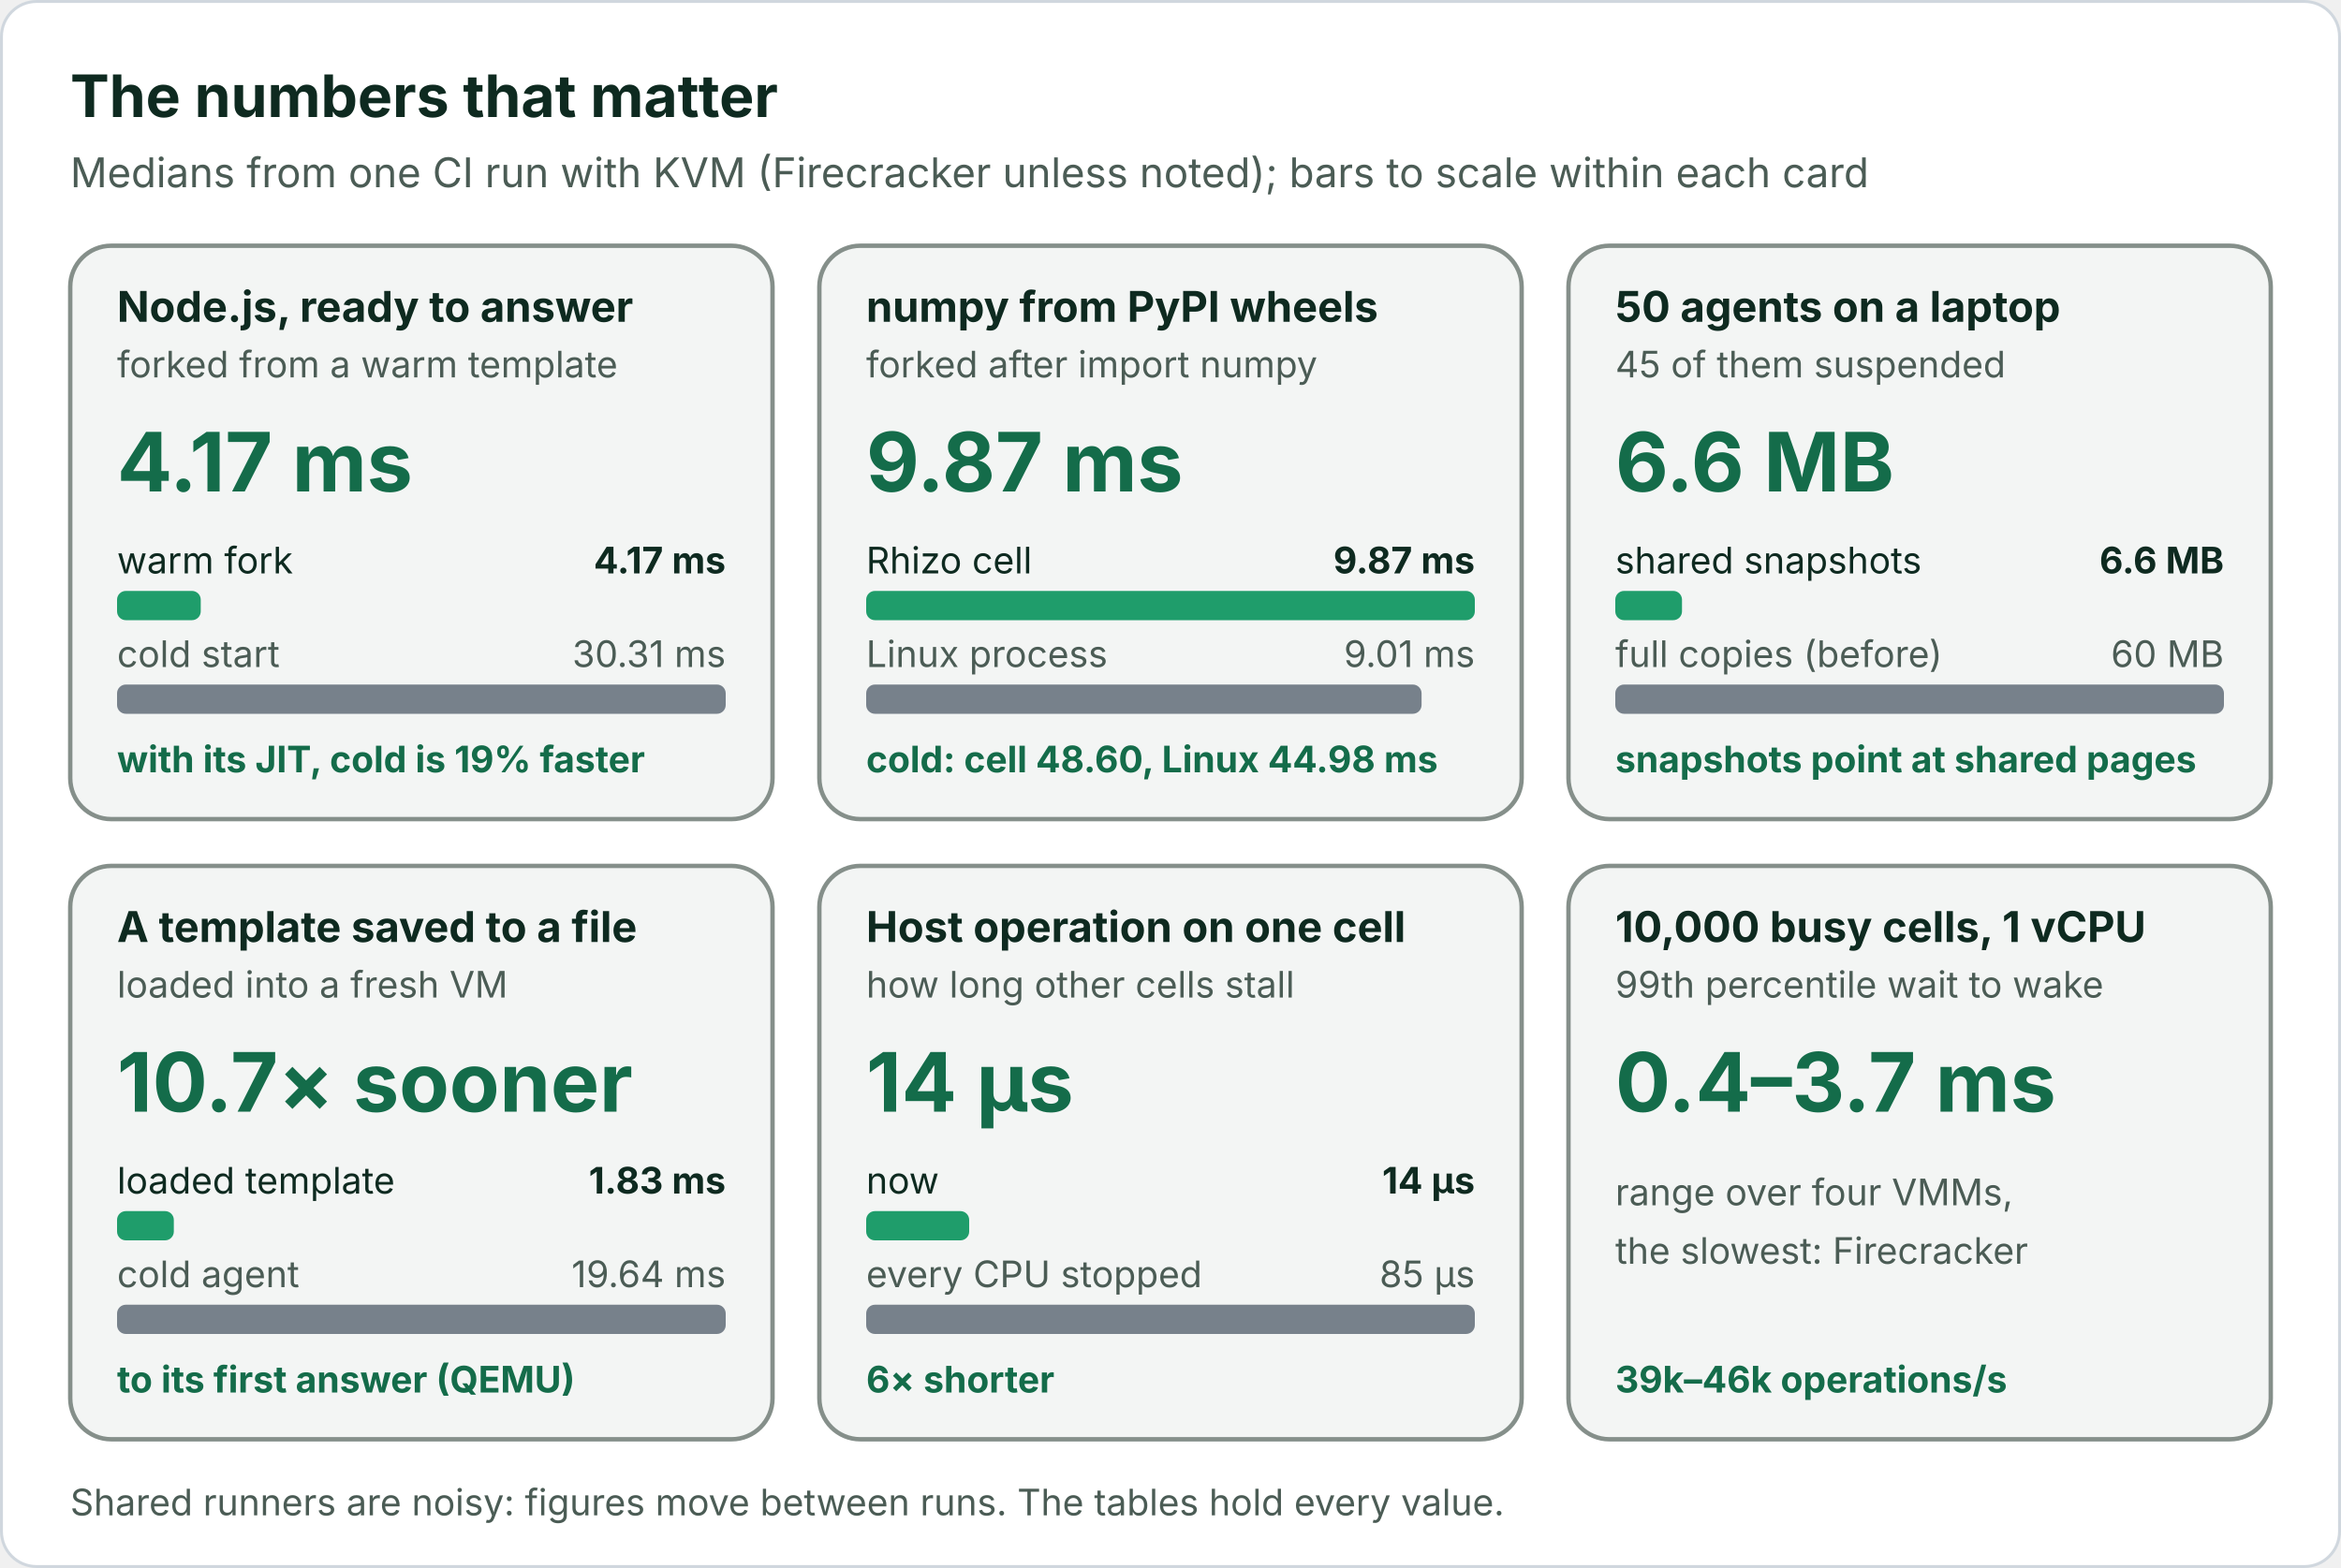
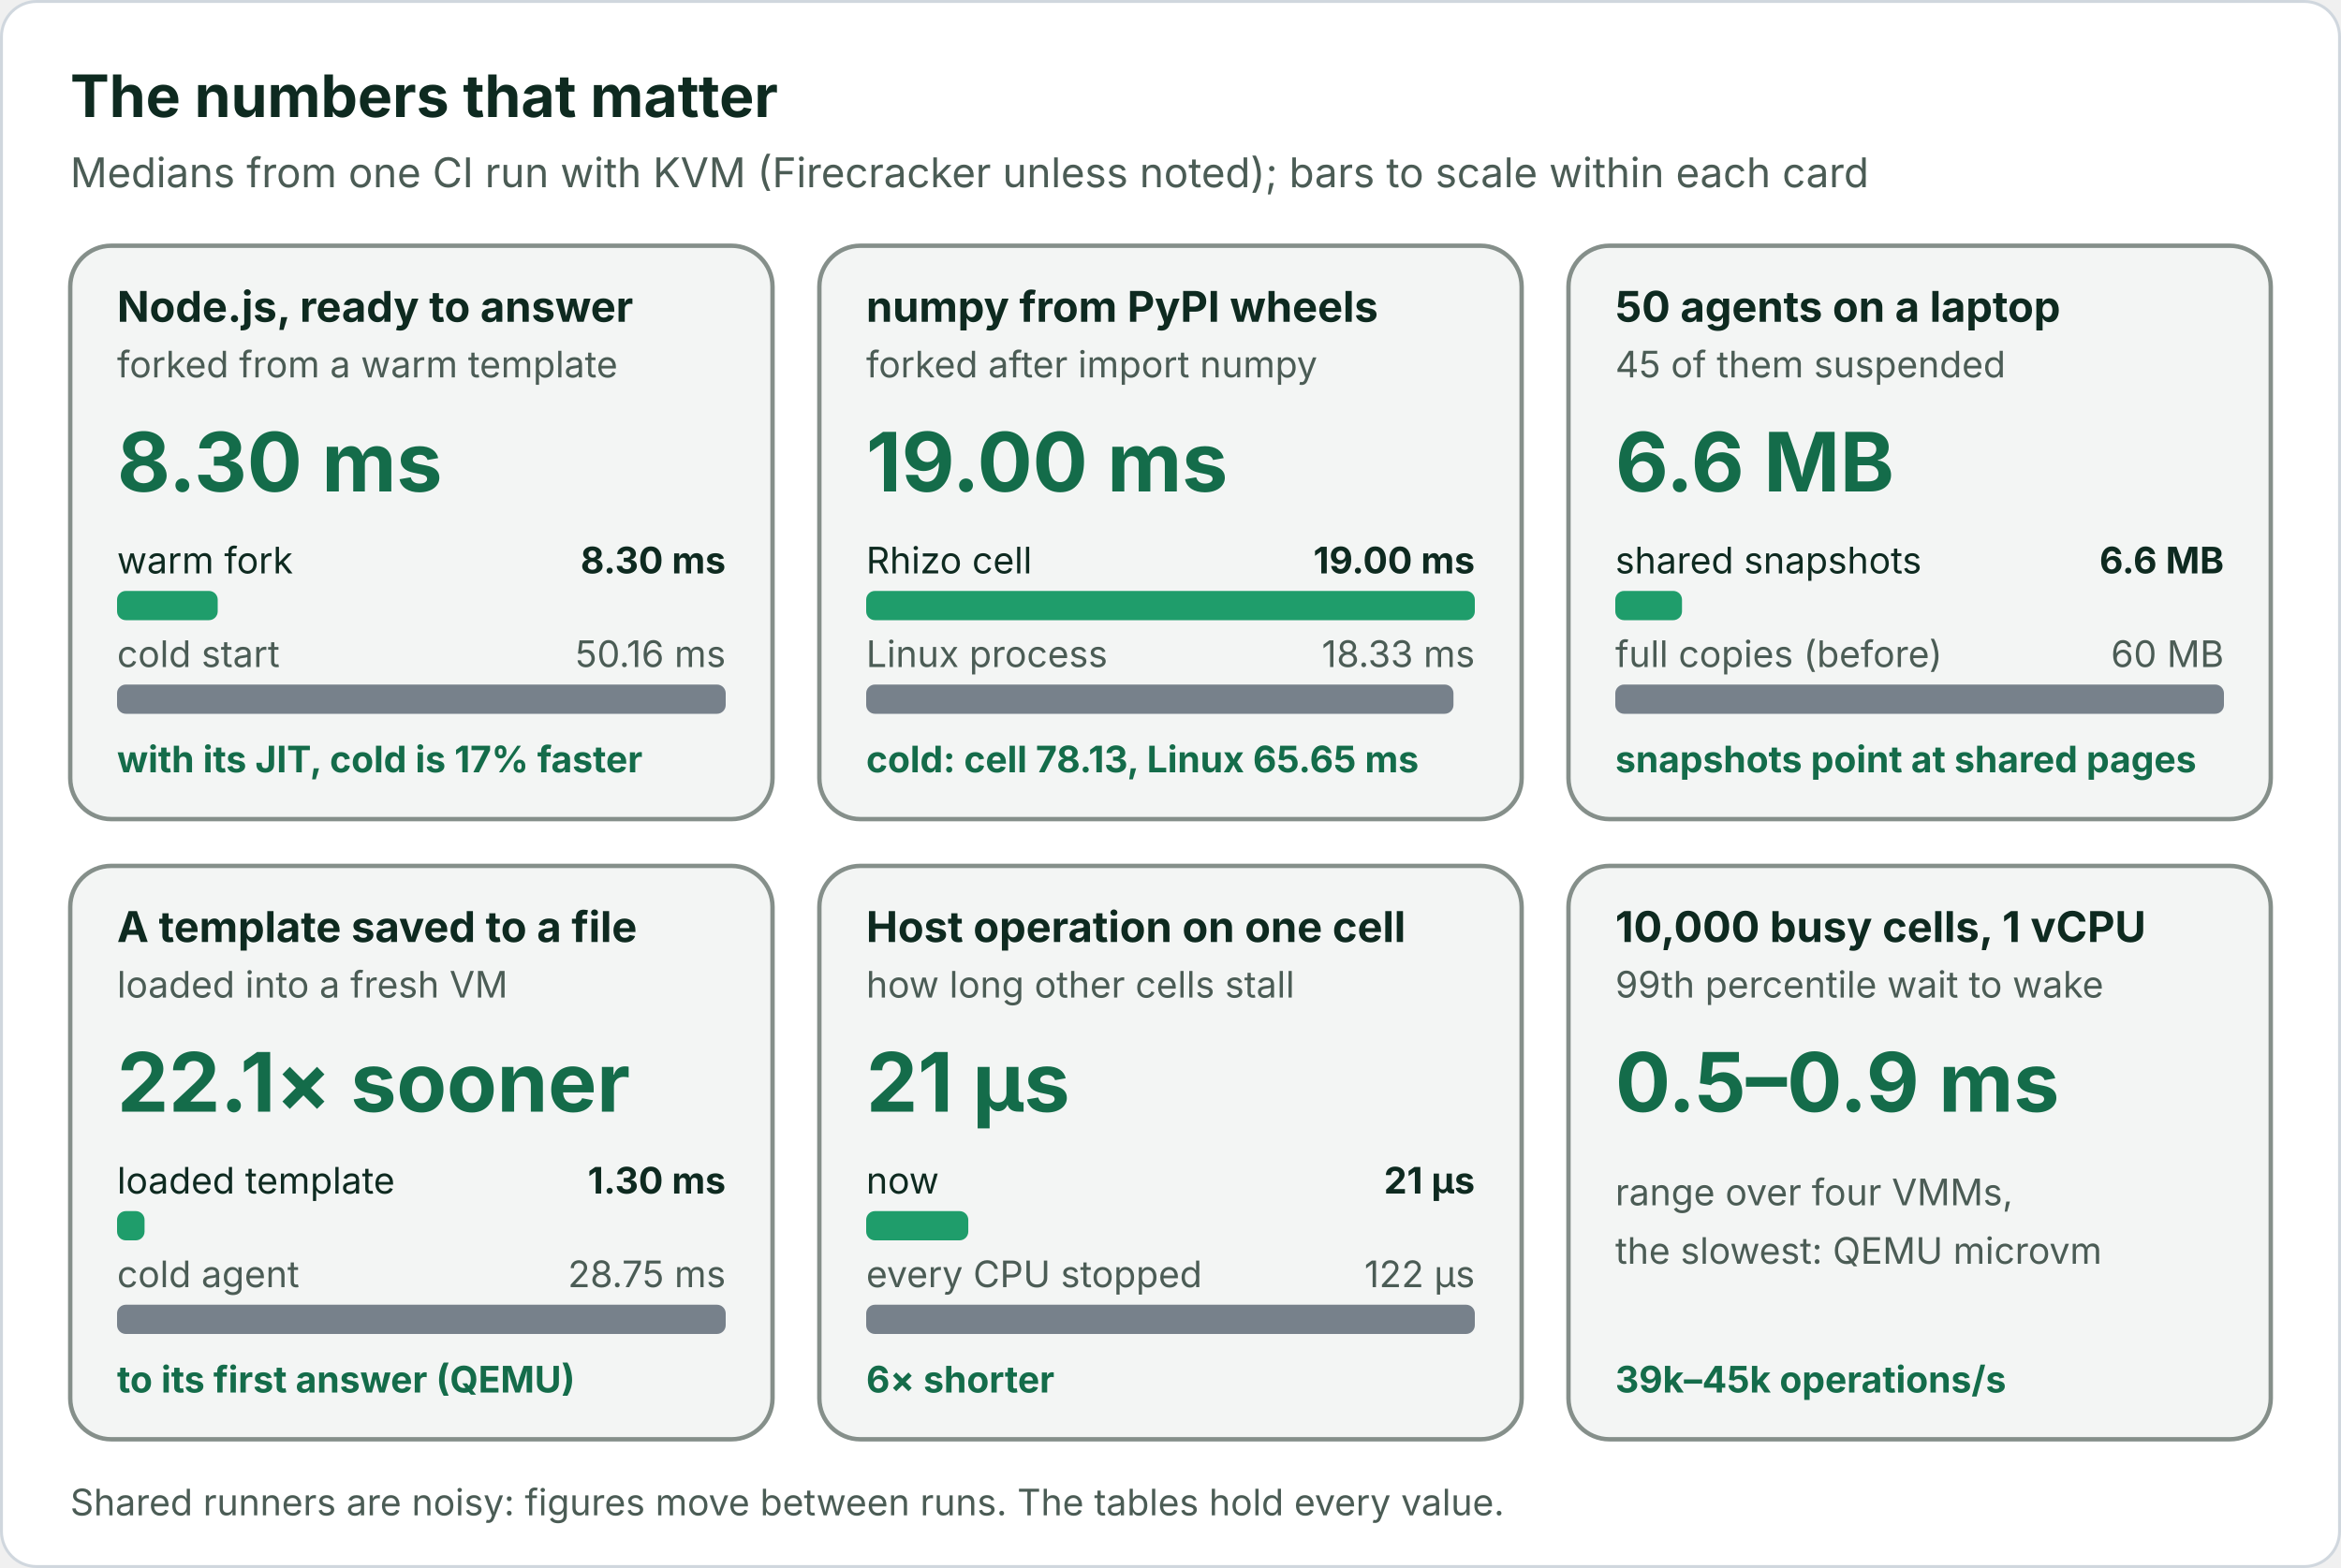
<svg xmlns="http://www.w3.org/2000/svg" viewBox="0 0 800 536" width="800" height="536" role="img" font-family="Inter, -apple-system, Segoe UI, Helvetica, Arial, sans-serif">
  <defs>
    <marker id="a" viewBox="0 0 10 10" refX="10" refY="5" markerWidth="7" markerHeight="7" orient="auto">
      <path d="M0 0L10 5L0 10z" fill="#57706a" />
    </marker>
    <marker id="g" viewBox="0 0 10 10" refX="10" refY="5" markerWidth="7" markerHeight="7" orient="auto">
      <path d="M0 0L10 5L0 10z" fill="#1f9d6b" />
    </marker>
    <marker id="b" viewBox="0 0 10 10" refX="10" refY="5" markerWidth="7" markerHeight="7" orient="auto">
      <path d="M0 0L10 5L0 10z" fill="#0a5cc2" />
    </marker>
    <marker id="o" viewBox="0 0 10 10" refX="10" refY="5" markerWidth="7" markerHeight="7" orient="auto">
      <path d="M0 0L10 5L0 10z" fill="#8a6100" />
    </marker>
    <marker id="r" viewBox="0 0 10 10" refX="10" refY="5" markerWidth="7" markerHeight="7" orient="auto">
      <path d="M0 0L10 5L0 10z" fill="#b42318" />
    </marker>
    <marker id="c" viewBox="0 0 10 10" refX="10" refY="5" markerWidth="7" markerHeight="7" orient="auto">
      <path d="M0 0L10 5L0 10z" fill="#146c4a" />
    </marker>
  </defs>
  <rect class="bg" x="0.5" y="0.5" width="799" height="535" rx="12" fill="#ffffff" stroke="#d0d7de" />
  <text x="24" y="40" font-size="20" fill="#0e2a20" font-weight="700">The numbers that matter</text>
  <text x="24" y="64" font-size="14" fill="#4b5c55">Medians from one CI run with KVM (Firecracker unless noted); bars to scale within each card</text>
  <rect x="24" y="84" width="240" height="196" rx="14" fill="#f3f5f4" stroke="#858f8a" stroke-width="1.5" />
  <text x="40" y="110" font-size="14.5" fill="#0e2a20" font-weight="700">Node.js, ready to answer</text>
  <text x="40" y="129" font-size="12.5" fill="#4b5c55">forked from a warm template</text>
-   <text x="40" y="168" font-size="28" fill="#146c4a" font-weight="700">4.17 ms</text>
+   <text x="40" y="168" font-size="28" fill="#146c4a" font-weight="700">8.30 ms</text>
  <text x="40" y="196" font-size="12.5" fill="#0e2a20">warm fork</text>
-   <text x="248" y="196" font-size="12.5" fill="#0e2a20" font-weight="700" text-anchor="end">4.17 ms</text>
-   <rect x="40" y="202" width="28.6" height="10" rx="3" fill="#1f9d6b" stroke="#1f9d6b" stroke-width="0" />
+   <text x="248" y="196" font-size="12.5" fill="#0e2a20" font-weight="700" text-anchor="end">8.30 ms</text>
+   <rect x="40" y="202" width="34.4" height="10" rx="3" fill="#1f9d6b" stroke="#1f9d6b" stroke-width="0" />
  <text x="40" y="228" font-size="12.5" fill="#4b5c55">cold start</text>
-   <text x="248" y="228" font-size="12.5" fill="#4b5c55" text-anchor="end">30.31 ms</text>
+   <text x="248" y="228" font-size="12.5" fill="#4b5c55" text-anchor="end">50.16 ms</text>
  <rect x="40" y="234" width="208.0" height="10" rx="3" fill="#77818b" stroke="#77818b" stroke-width="0" />
-   <text x="40" y="264" font-size="12.5" fill="#146c4a" font-weight="700">with its JIT, cold is 19% faster</text>
+   <text x="40" y="264" font-size="12.5" fill="#146c4a" font-weight="700">with its JIT, cold is 17% faster</text>
  <rect x="280" y="84" width="240" height="196" rx="14" fill="#f3f5f4" stroke="#858f8a" stroke-width="1.5" />
  <text x="296" y="110" font-size="14.5" fill="#0e2a20" font-weight="700">numpy from PyPI wheels</text>
  <text x="296" y="129" font-size="12.5" fill="#4b5c55">forked after import numpy</text>
-   <text x="296" y="168" font-size="28" fill="#146c4a" font-weight="700">9.87 ms</text>
+   <text x="296" y="168" font-size="28" fill="#146c4a" font-weight="700">19.00 ms</text>
  <text x="296" y="196" font-size="12.5" fill="#0e2a20">Rhizo cell</text>
-   <text x="504" y="196" font-size="12.5" fill="#0e2a20" font-weight="700" text-anchor="end">9.87 ms</text>
+   <text x="504" y="196" font-size="12.5" fill="#0e2a20" font-weight="700" text-anchor="end">19.00 ms</text>
  <rect x="296" y="202" width="208.0" height="10" rx="3" fill="#1f9d6b" stroke="#1f9d6b" stroke-width="0" />
  <text x="296" y="228" font-size="12.5" fill="#4b5c55">Linux process</text>
-   <text x="504" y="228" font-size="12.5" fill="#4b5c55" text-anchor="end">9.01 ms</text>
-   <rect x="296" y="234" width="189.8" height="10" rx="3" fill="#77818b" stroke="#77818b" stroke-width="0" />
-   <text x="296" y="264" font-size="12.5" fill="#146c4a" font-weight="700">cold: cell 48.60, Linux 44.98 ms</text>
+   <text x="504" y="228" font-size="12.5" fill="#4b5c55" text-anchor="end">18.33 ms</text>
+   <rect x="296" y="234" width="200.7" height="10" rx="3" fill="#77818b" stroke="#77818b" stroke-width="0" />
+   <text x="296" y="264" font-size="12.5" fill="#146c4a" font-weight="700">cold: cell 78.13, Linux 65.65 ms</text>
  <rect x="536" y="84" width="240" height="196" rx="14" fill="#f3f5f4" stroke="#858f8a" stroke-width="1.5" />
  <text x="552" y="110" font-size="14.5" fill="#0e2a20" font-weight="700">50 agents on a laptop</text>
  <text x="552" y="129" font-size="12.5" fill="#4b5c55">45 of them suspended</text>
  <text x="552" y="168" font-size="28" fill="#146c4a" font-weight="700">6.6 MB</text>
  <text x="552" y="196" font-size="12.5" fill="#0e2a20">shared snapshots</text>
  <text x="760" y="196" font-size="12.5" fill="#0e2a20" font-weight="700" text-anchor="end">6.6 MB</text>
  <rect x="552" y="202" width="22.8" height="10" rx="3" fill="#1f9d6b" stroke="#1f9d6b" stroke-width="0" />
  <text x="552" y="228" font-size="12.5" fill="#4b5c55">full copies (before)</text>
  <text x="760" y="228" font-size="12.5" fill="#4b5c55" text-anchor="end">60 MB</text>
  <rect x="552" y="234" width="208.0" height="10" rx="3" fill="#77818b" stroke="#77818b" stroke-width="0" />
  <text x="552" y="264" font-size="12.5" fill="#146c4a" font-weight="700">snapshots point at shared pages</text>
  <rect x="24" y="296" width="240" height="196" rx="14" fill="#f3f5f4" stroke="#858f8a" stroke-width="1.5" />
  <text x="40" y="322" font-size="14.5" fill="#0e2a20" font-weight="700">A template saved to a file</text>
  <text x="40" y="341" font-size="12.5" fill="#4b5c55">loaded into a fresh VM</text>
-   <text x="40" y="380" font-size="28" fill="#146c4a" font-weight="700">10.7× sooner</text>
+   <text x="40" y="380" font-size="28" fill="#146c4a" font-weight="700">22.1× sooner</text>
  <text x="40" y="408" font-size="12.5" fill="#0e2a20">loaded template</text>
-   <text x="248" y="408" font-size="12.5" fill="#0e2a20" font-weight="700" text-anchor="end">1.83 ms</text>
-   <rect x="40" y="414" width="19.4" height="10" rx="3" fill="#1f9d6b" stroke="#1f9d6b" stroke-width="0" />
+   <text x="248" y="408" font-size="12.5" fill="#0e2a20" font-weight="700" text-anchor="end">1.30 ms</text>
+   <rect x="40" y="414" width="9.4" height="10" rx="3" fill="#1f9d6b" stroke="#1f9d6b" stroke-width="0" />
  <text x="40" y="440" font-size="12.5" fill="#4b5c55">cold agent</text>
-   <text x="248" y="440" font-size="12.5" fill="#4b5c55" text-anchor="end">19.64 ms</text>
+   <text x="248" y="440" font-size="12.5" fill="#4b5c55" text-anchor="end">28.75 ms</text>
  <rect x="40" y="446" width="208.0" height="10" rx="3" fill="#77818b" stroke="#77818b" stroke-width="0" />
  <text x="40" y="476" font-size="12.5" fill="#146c4a" font-weight="700">to its first answer (QEMU)</text>
  <rect x="280" y="296" width="240" height="196" rx="14" fill="#f3f5f4" stroke="#858f8a" stroke-width="1.5" />
  <text x="296" y="322" font-size="14.5" fill="#0e2a20" font-weight="700">Host operation on one cell</text>
  <text x="296" y="341" font-size="12.5" fill="#4b5c55">how long other cells stall</text>
-   <text x="296" y="380" font-size="28" fill="#146c4a" font-weight="700">14 µs</text>
+   <text x="296" y="380" font-size="28" fill="#146c4a" font-weight="700">21 µs</text>
  <text x="296" y="408" font-size="12.5" fill="#0e2a20">now</text>
-   <text x="504" y="408" font-size="12.5" fill="#0e2a20" font-weight="700" text-anchor="end">14 µs</text>
-   <rect x="296" y="414" width="35.2" height="10" rx="3" fill="#1f9d6b" stroke="#1f9d6b" stroke-width="0" />
+   <text x="504" y="408" font-size="12.5" fill="#0e2a20" font-weight="700" text-anchor="end">21 µs</text>
+   <rect x="296" y="414" width="34.9" height="10" rx="3" fill="#1f9d6b" stroke="#1f9d6b" stroke-width="0" />
  <text x="296" y="440" font-size="12.5" fill="#4b5c55">every CPU stopped</text>
-   <text x="504" y="440" font-size="12.5" fill="#4b5c55" text-anchor="end">85 µs</text>
+   <text x="504" y="440" font-size="12.5" fill="#4b5c55" text-anchor="end">122 µs</text>
  <rect x="296" y="446" width="208.0" height="10" rx="3" fill="#77818b" stroke="#77818b" stroke-width="0" />
  <text x="296" y="476" font-size="12.5" fill="#146c4a" font-weight="700">6× shorter</text>
  <rect x="536" y="296" width="240" height="196" rx="14" fill="#f3f5f4" stroke="#858f8a" stroke-width="1.5" />
  <text x="552" y="322" font-size="14.5" fill="#0e2a20" font-weight="700">10,000 busy cells, 1 vCPU</text>
  <text x="552" y="341" font-size="12.5" fill="#4b5c55">99th percentile wait to wake</text>
-   <text x="552" y="380" font-size="28" fill="#146c4a" font-weight="700">0.4–3.7 ms</text>
+   <text x="552" y="380" font-size="28" fill="#146c4a" font-weight="700">0.5–0.9 ms</text>
  <text x="552" y="412" font-size="12.5" fill="#4b5c55">range over four VMMs,</text>
-   <text x="552" y="432" font-size="12.5" fill="#4b5c55">the slowest: Firecracker</text>
-   <text x="552" y="476" font-size="12.5" fill="#146c4a" font-weight="700">39k–46k operations/s</text>
+   <text x="552" y="432" font-size="12.5" fill="#4b5c55">the slowest: QEMU microvm</text>
+   <text x="552" y="476" font-size="12.5" fill="#146c4a" font-weight="700">39k–45k operations/s</text>
  <text x="24" y="518" font-size="12.5" fill="#4b5c55">Shared runners are noisy: figures move between runs. The tables hold every value.</text>
</svg>
